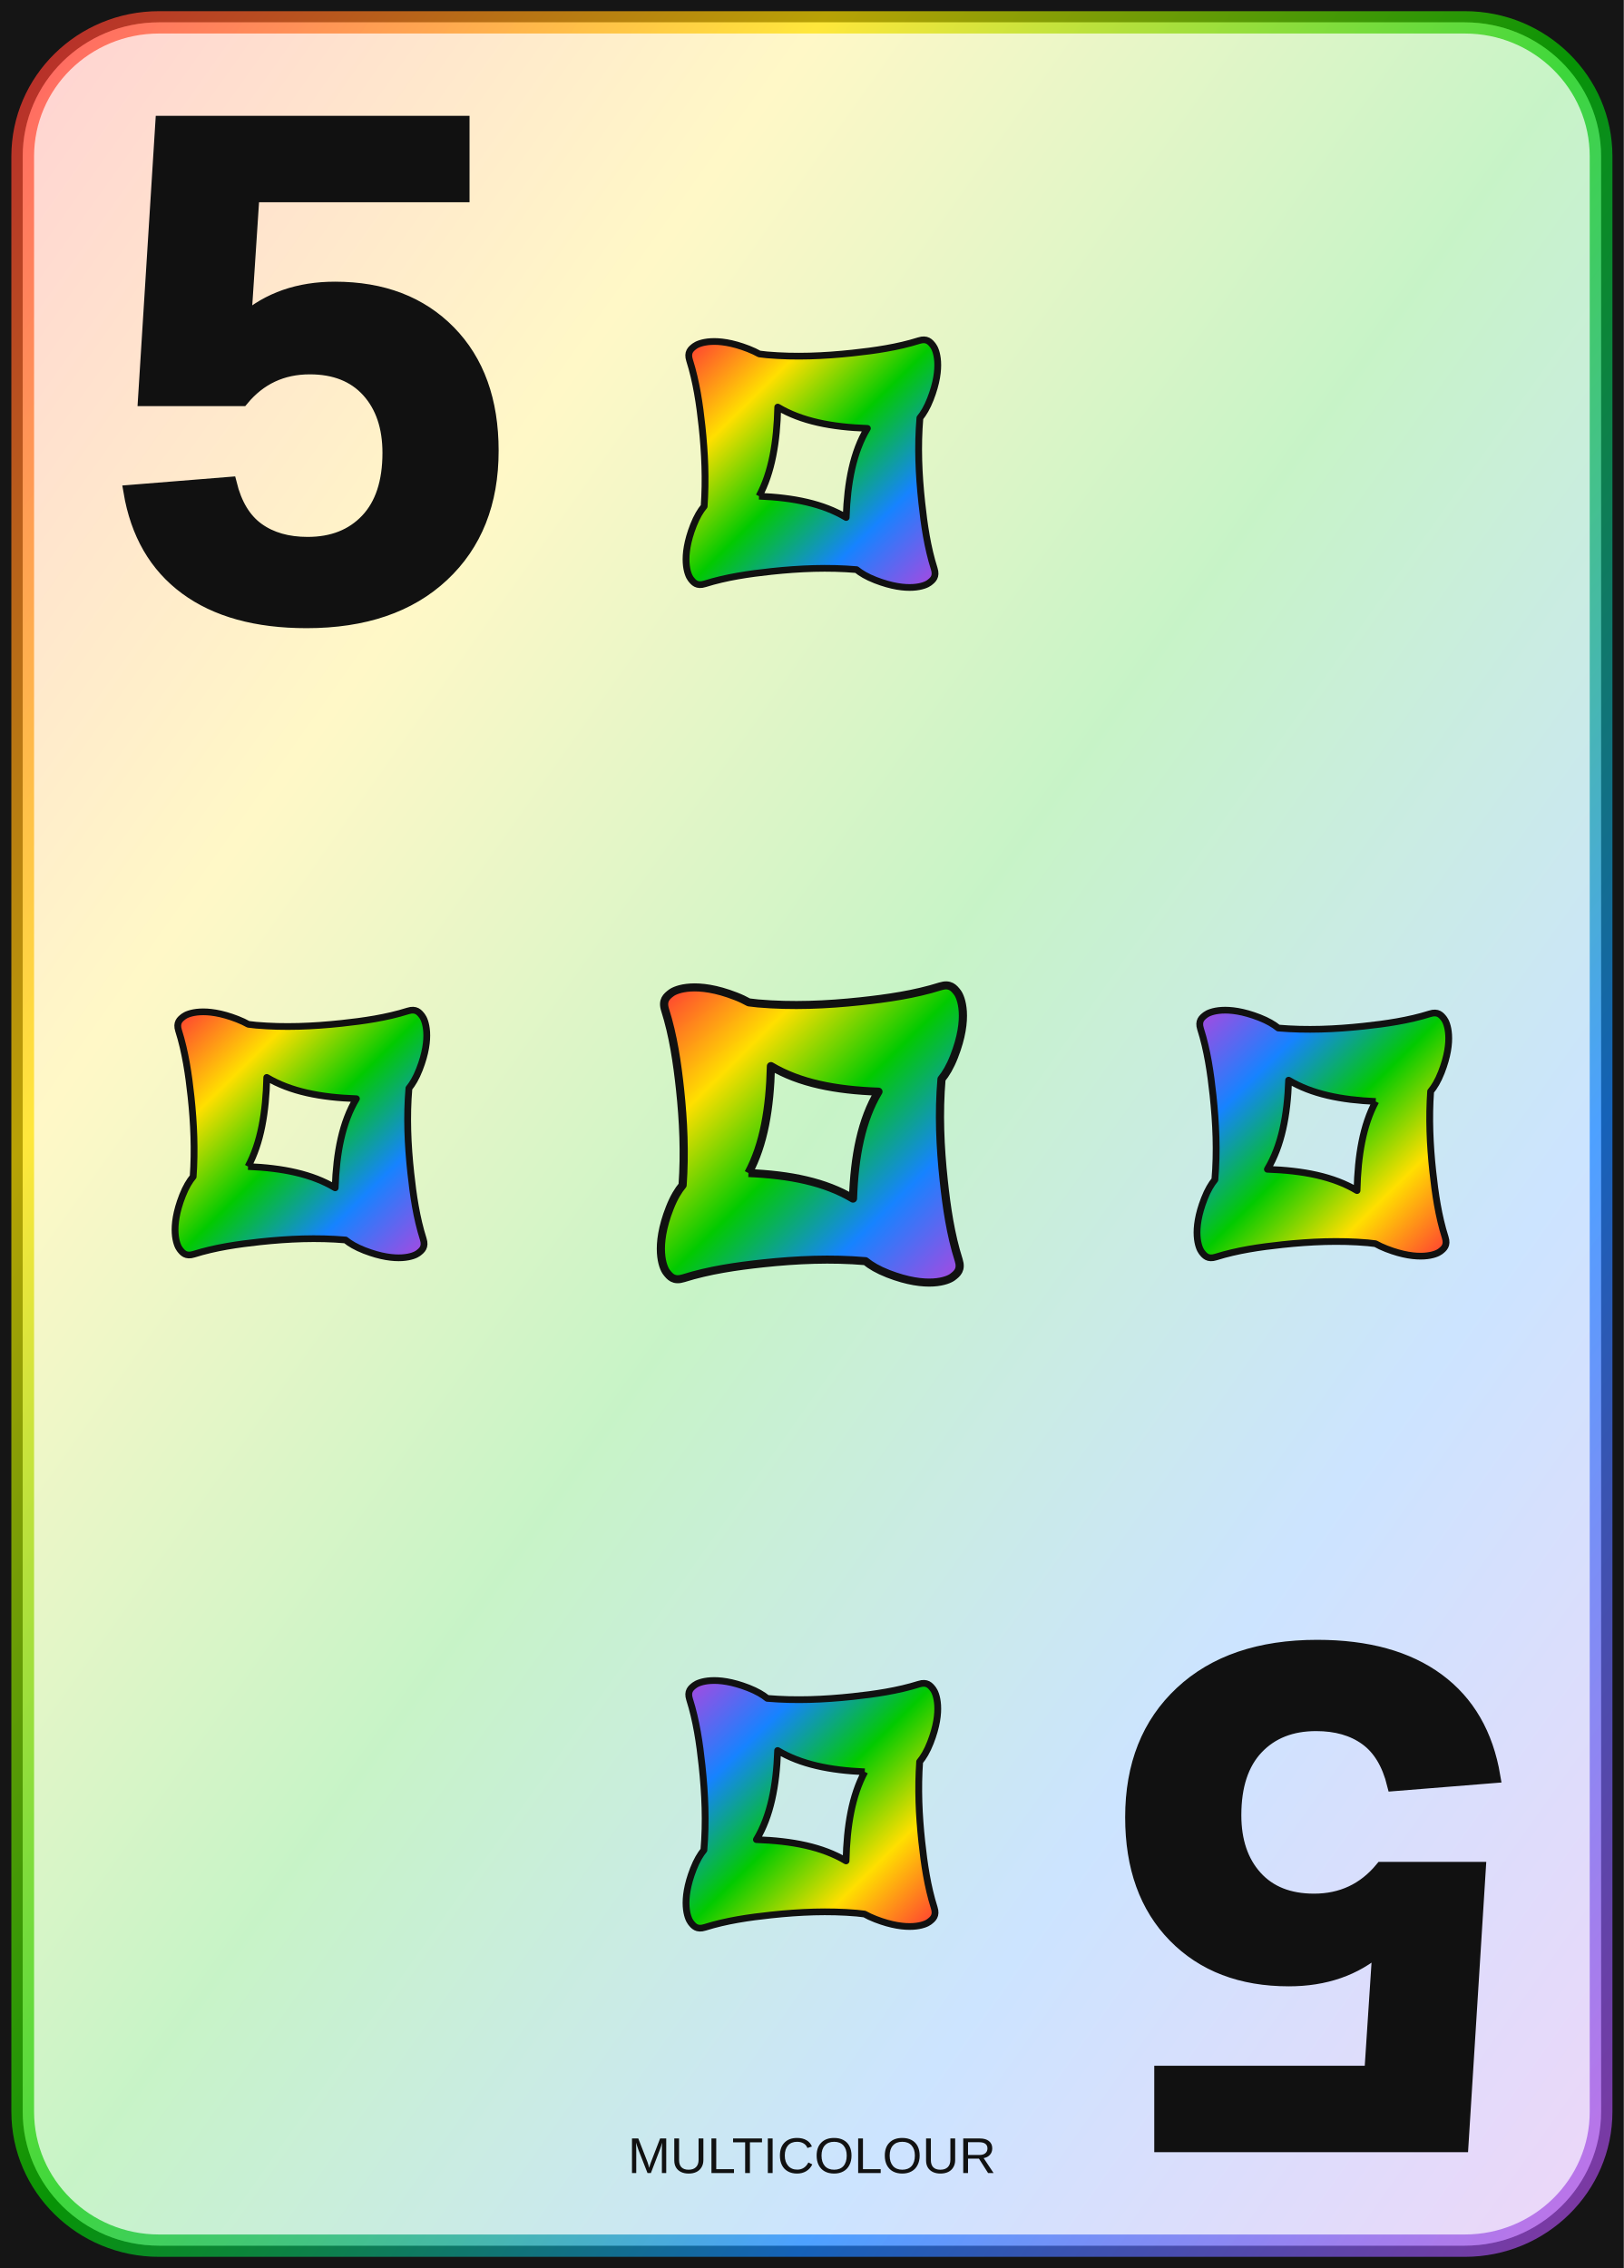
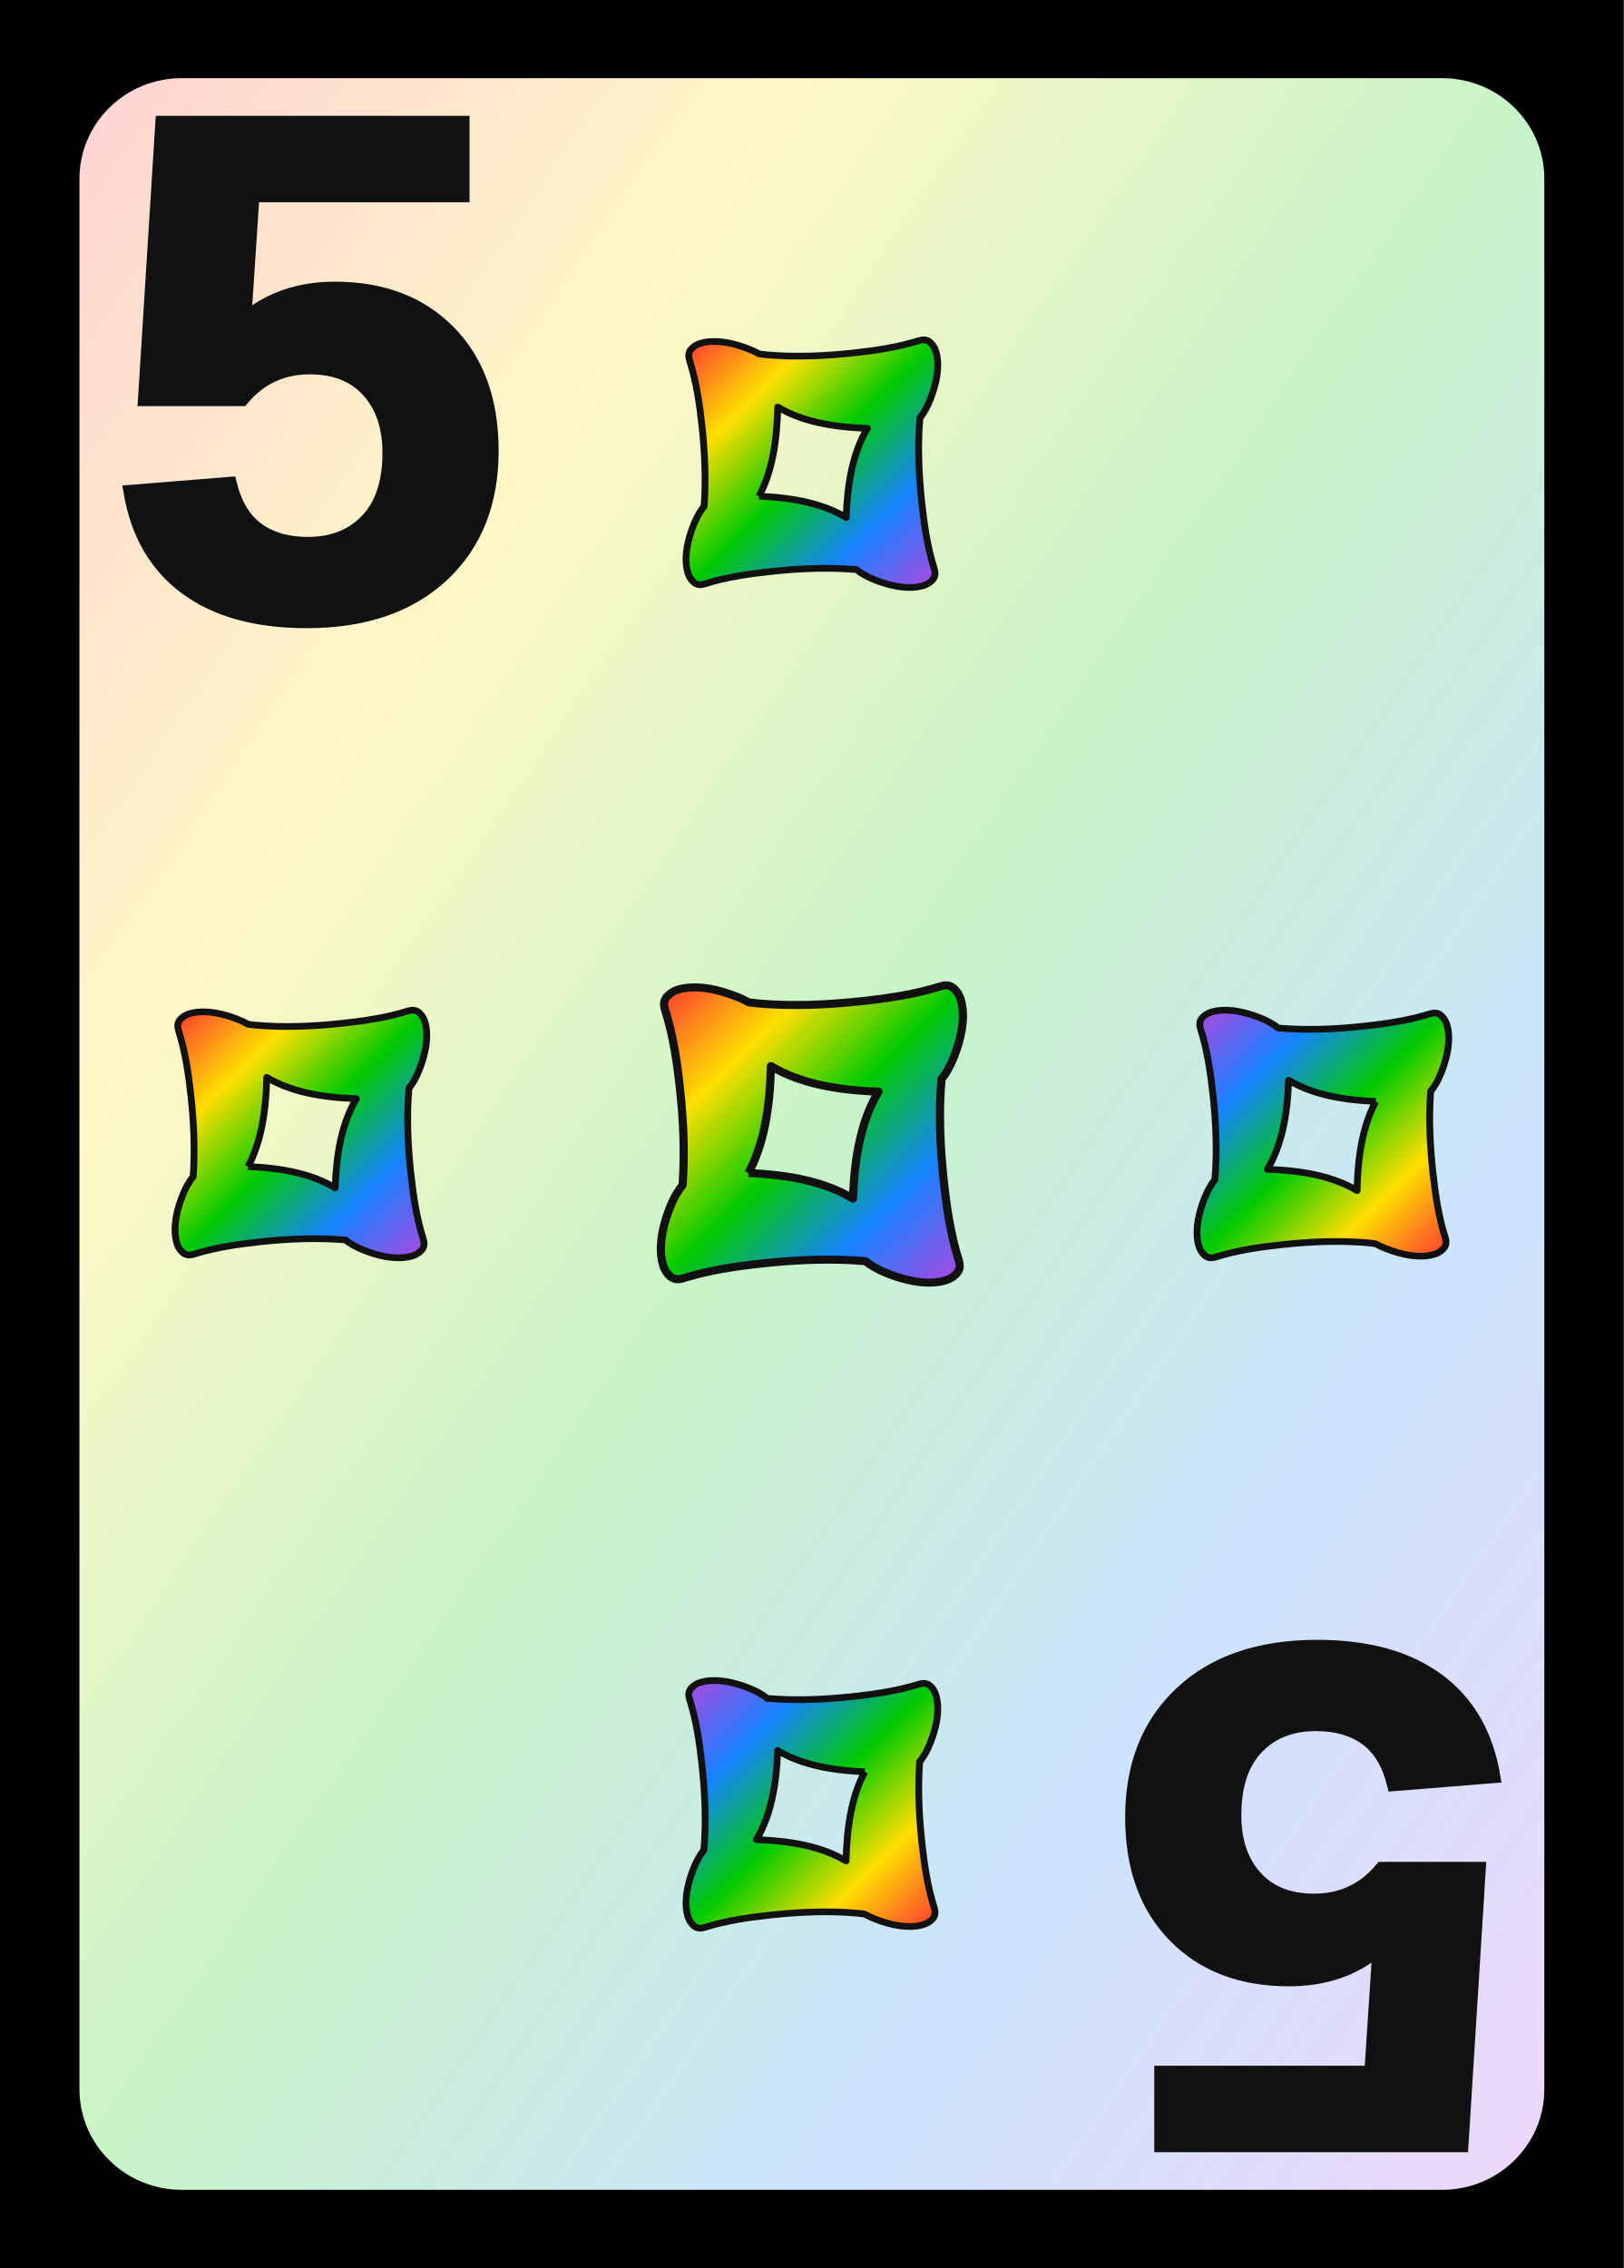
<svg xmlns="http://www.w3.org/2000/svg" width="63mm" height="88mm" viewBox="0 0 286 406" preserveAspectRatio="none" role="img" aria-labelledby="title">
  <defs>
    <linearGradient id="rainbow" x1="0" y1="0" x2="1" y2="1">
      <stop offset="0" stop-color="#ff3535" />
      <stop offset=".25" stop-color="#ffdf00" />
      <stop offset=".5" stop-color="#02ca00" />
      <stop offset=".75" stop-color="#1683ff" />
      <stop offset="1" stop-color="#ae46df" />
    </linearGradient>
  </defs>
-   <rect width="286" height="406" fill="#151515" />
-   <rect x="4" y="4" width="278" height="398" rx="24" fill="white" />
-   <rect x="4" y="4" width="278" height="398" rx="24" fill="url(#rainbow)" fill-opacity="0.22" stroke="url(#rainbow)" stroke-opacity=".7" stroke-width="4" />
+   <rect width="286" height="406" fill="#000" />
+   <rect x="14" y="14" width="258" height="378" rx="18" fill="white" />
+   <rect x="14" y="14" width="258" height="378" rx="18" fill="url(#rainbow)" fill-opacity="0.22" />
  <text x="19" y="110" font-family="Arial,Helvetica,sans-serif" font-size="128" font-weight="700" fill="#111" stroke="#111" stroke-width="2.4" paint-order="stroke fill">5</text>
  <g transform="translate(286 406) rotate(180)">
    <text x="19" y="110" font-family="Arial,Helvetica,sans-serif" font-size="128" font-weight="700" fill="#111" stroke="#111" stroke-width="2.4" paint-order="stroke fill">5</text>
  </g>
  <g transform="translate(143 83) rotate(0) scale(0.4)">
    <path d="M-23.281 14.563C-17.64 3.904 -15.397 -9.591 -15.033 -25.325C-4.63 -18.997 8.713 -16.345 24.43 -15.792C18.217 -5.273 15.623 8.216 15.083 24.097C4.925 17.896 -8.029 15.206 -23.281 14.563M48.383 17.425C47.039 4.788 46.493 -7.81 47.56 -20.479C49.118 -22.406 50.708 -25.083 52.159 -28.855C57.788 -43.425 54.691 -51.019 53.39 -52.761C52.09 -54.51 50.664 -56.189 47.127 -55.057C37.729 -52.042 27.659 -50.567 17.878 -49.505C5.339 -48.144 -7.174 -47.584 -19.763 -48.691C-20.856 -48.786 -22.012 -48.932 -23.168 -49.092C-24.538 -49.874 -26.121 -50.644 -27.986 -51.381C-42.378 -57.073 -49.879 -53.938 -51.6 -52.621C-53.328 -51.305 -54.986 -49.861 -53.868 -46.287C-50.891 -36.773 -49.433 -26.572 -48.384 -16.682C-47.121 -4.758 -46.612 7.141 -47.448 19.085C-49.044 21.018 -50.671 23.727 -52.16 27.588C-57.788 42.158 -54.691 49.758 -53.385 51.501C-52.084 53.249 -50.664 54.928 -47.128 53.79C-37.73 50.782 -27.66 49.3 -17.885 48.238C-5.371 46.883 7.111 46.33 19.656 47.424C21.566 49.014 24.223 50.636 27.98 52.124C42.372 57.816 49.879 54.681 51.594 53.364C53.327 52.047 54.98 50.604 53.868 47.03C50.884 37.516 49.426 27.314 48.383 17.425Z" fill="url(#rainbow)" stroke="#111" stroke-width="3" stroke-linejoin="round" />
  </g>
  <g transform="translate(143 323) rotate(180) scale(0.4)">
    <path d="M-23.281 14.563C-17.64 3.904 -15.397 -9.591 -15.033 -25.325C-4.63 -18.997 8.713 -16.345 24.43 -15.792C18.217 -5.273 15.623 8.216 15.083 24.097C4.925 17.896 -8.029 15.206 -23.281 14.563M48.383 17.425C47.039 4.788 46.493 -7.81 47.56 -20.479C49.118 -22.406 50.708 -25.083 52.159 -28.855C57.788 -43.425 54.691 -51.019 53.39 -52.761C52.09 -54.51 50.664 -56.189 47.127 -55.057C37.729 -52.042 27.659 -50.567 17.878 -49.505C5.339 -48.144 -7.174 -47.584 -19.763 -48.691C-20.856 -48.786 -22.012 -48.932 -23.168 -49.092C-24.538 -49.874 -26.121 -50.644 -27.986 -51.381C-42.378 -57.073 -49.879 -53.938 -51.6 -52.621C-53.328 -51.305 -54.986 -49.861 -53.868 -46.287C-50.891 -36.773 -49.433 -26.572 -48.384 -16.682C-47.121 -4.758 -46.612 7.141 -47.448 19.085C-49.044 21.018 -50.671 23.727 -52.16 27.588C-57.788 42.158 -54.691 49.758 -53.385 51.501C-52.084 53.249 -50.664 54.928 -47.128 53.79C-37.73 50.782 -27.66 49.3 -17.885 48.238C-5.371 46.883 7.111 46.33 19.656 47.424C21.566 49.014 24.223 50.636 27.98 52.124C42.372 57.816 49.879 54.681 51.594 53.364C53.327 52.047 54.98 50.604 53.868 47.03C50.884 37.516 49.426 27.314 48.383 17.425Z" fill="url(#rainbow)" stroke="#111" stroke-width="3" stroke-linejoin="round" />
  </g>
  <g transform="translate(53 203) rotate(0) scale(0.4)">
    <path d="M-23.281 14.563C-17.64 3.904 -15.397 -9.591 -15.033 -25.325C-4.63 -18.997 8.713 -16.345 24.43 -15.792C18.217 -5.273 15.623 8.216 15.083 24.097C4.925 17.896 -8.029 15.206 -23.281 14.563M48.383 17.425C47.039 4.788 46.493 -7.81 47.56 -20.479C49.118 -22.406 50.708 -25.083 52.159 -28.855C57.788 -43.425 54.691 -51.019 53.39 -52.761C52.09 -54.51 50.664 -56.189 47.127 -55.057C37.729 -52.042 27.659 -50.567 17.878 -49.505C5.339 -48.144 -7.174 -47.584 -19.763 -48.691C-20.856 -48.786 -22.012 -48.932 -23.168 -49.092C-24.538 -49.874 -26.121 -50.644 -27.986 -51.381C-42.378 -57.073 -49.879 -53.938 -51.6 -52.621C-53.328 -51.305 -54.986 -49.861 -53.868 -46.287C-50.891 -36.773 -49.433 -26.572 -48.384 -16.682C-47.121 -4.758 -46.612 7.141 -47.448 19.085C-49.044 21.018 -50.671 23.727 -52.16 27.588C-57.788 42.158 -54.691 49.758 -53.385 51.501C-52.084 53.249 -50.664 54.928 -47.128 53.79C-37.73 50.782 -27.66 49.3 -17.885 48.238C-5.371 46.883 7.111 46.33 19.656 47.424C21.566 49.014 24.223 50.636 27.98 52.124C42.372 57.816 49.879 54.681 51.594 53.364C53.327 52.047 54.98 50.604 53.868 47.03C50.884 37.516 49.426 27.314 48.383 17.425Z" fill="url(#rainbow)" stroke="#111" stroke-width="3" stroke-linejoin="round" />
  </g>
  <g transform="translate(233 203) rotate(180) scale(0.4)">
    <path d="M-23.281 14.563C-17.64 3.904 -15.397 -9.591 -15.033 -25.325C-4.63 -18.997 8.713 -16.345 24.43 -15.792C18.217 -5.273 15.623 8.216 15.083 24.097C4.925 17.896 -8.029 15.206 -23.281 14.563M48.383 17.425C47.039 4.788 46.493 -7.81 47.56 -20.479C49.118 -22.406 50.708 -25.083 52.159 -28.855C57.788 -43.425 54.691 -51.019 53.39 -52.761C52.09 -54.51 50.664 -56.189 47.127 -55.057C37.729 -52.042 27.659 -50.567 17.878 -49.505C5.339 -48.144 -7.174 -47.584 -19.763 -48.691C-20.856 -48.786 -22.012 -48.932 -23.168 -49.092C-24.538 -49.874 -26.121 -50.644 -27.986 -51.381C-42.378 -57.073 -49.879 -53.938 -51.6 -52.621C-53.328 -51.305 -54.986 -49.861 -53.868 -46.287C-50.891 -36.773 -49.433 -26.572 -48.384 -16.682C-47.121 -4.758 -46.612 7.141 -47.448 19.085C-49.044 21.018 -50.671 23.727 -52.16 27.588C-57.788 42.158 -54.691 49.758 -53.385 51.501C-52.084 53.249 -50.664 54.928 -47.128 53.79C-37.73 50.782 -27.66 49.3 -17.885 48.238C-5.371 46.883 7.111 46.33 19.656 47.424C21.566 49.014 24.223 50.636 27.98 52.124C42.372 57.816 49.879 54.681 51.594 53.364C53.327 52.047 54.98 50.604 53.868 47.03C50.884 37.516 49.426 27.314 48.383 17.425Z" fill="url(#rainbow)" stroke="#111" stroke-width="3" stroke-linejoin="round" />
  </g>
  <g transform="translate(143 203) rotate(0) scale(0.48)">
    <path d="M-23.281 14.563C-17.64 3.904 -15.397 -9.591 -15.033 -25.325C-4.63 -18.997 8.713 -16.345 24.43 -15.792C18.217 -5.273 15.623 8.216 15.083 24.097C4.925 17.896 -8.029 15.206 -23.281 14.563M48.383 17.425C47.039 4.788 46.493 -7.81 47.56 -20.479C49.118 -22.406 50.708 -25.083 52.159 -28.855C57.788 -43.425 54.691 -51.019 53.39 -52.761C52.09 -54.51 50.664 -56.189 47.127 -55.057C37.729 -52.042 27.659 -50.567 17.878 -49.505C5.339 -48.144 -7.174 -47.584 -19.763 -48.691C-20.856 -48.786 -22.012 -48.932 -23.168 -49.092C-24.538 -49.874 -26.121 -50.644 -27.986 -51.381C-42.378 -57.073 -49.879 -53.938 -51.6 -52.621C-53.328 -51.305 -54.986 -49.861 -53.868 -46.287C-50.891 -36.773 -49.433 -26.572 -48.384 -16.682C-47.121 -4.758 -46.612 7.141 -47.448 19.085C-49.044 21.018 -50.671 23.727 -52.16 27.588C-57.788 42.158 -54.691 49.758 -53.385 51.501C-52.084 53.249 -50.664 54.928 -47.128 53.79C-37.73 50.782 -27.66 49.3 -17.885 48.238C-5.371 46.883 7.111 46.33 19.656 47.424C21.566 49.014 24.223 50.636 27.98 52.124C42.372 57.816 49.879 54.681 51.594 53.364C53.327 52.047 54.98 50.604 53.868 47.03C50.884 37.516 49.426 27.314 48.383 17.425Z" fill="url(#rainbow)" stroke="#111" stroke-width="3" stroke-linejoin="round" />
  </g>
-   <text x="143" y="389" font-family="Arial,sans-serif" font-size="9" text-anchor="middle" fill="#111">MULTICOLOUR</text>
</svg>
